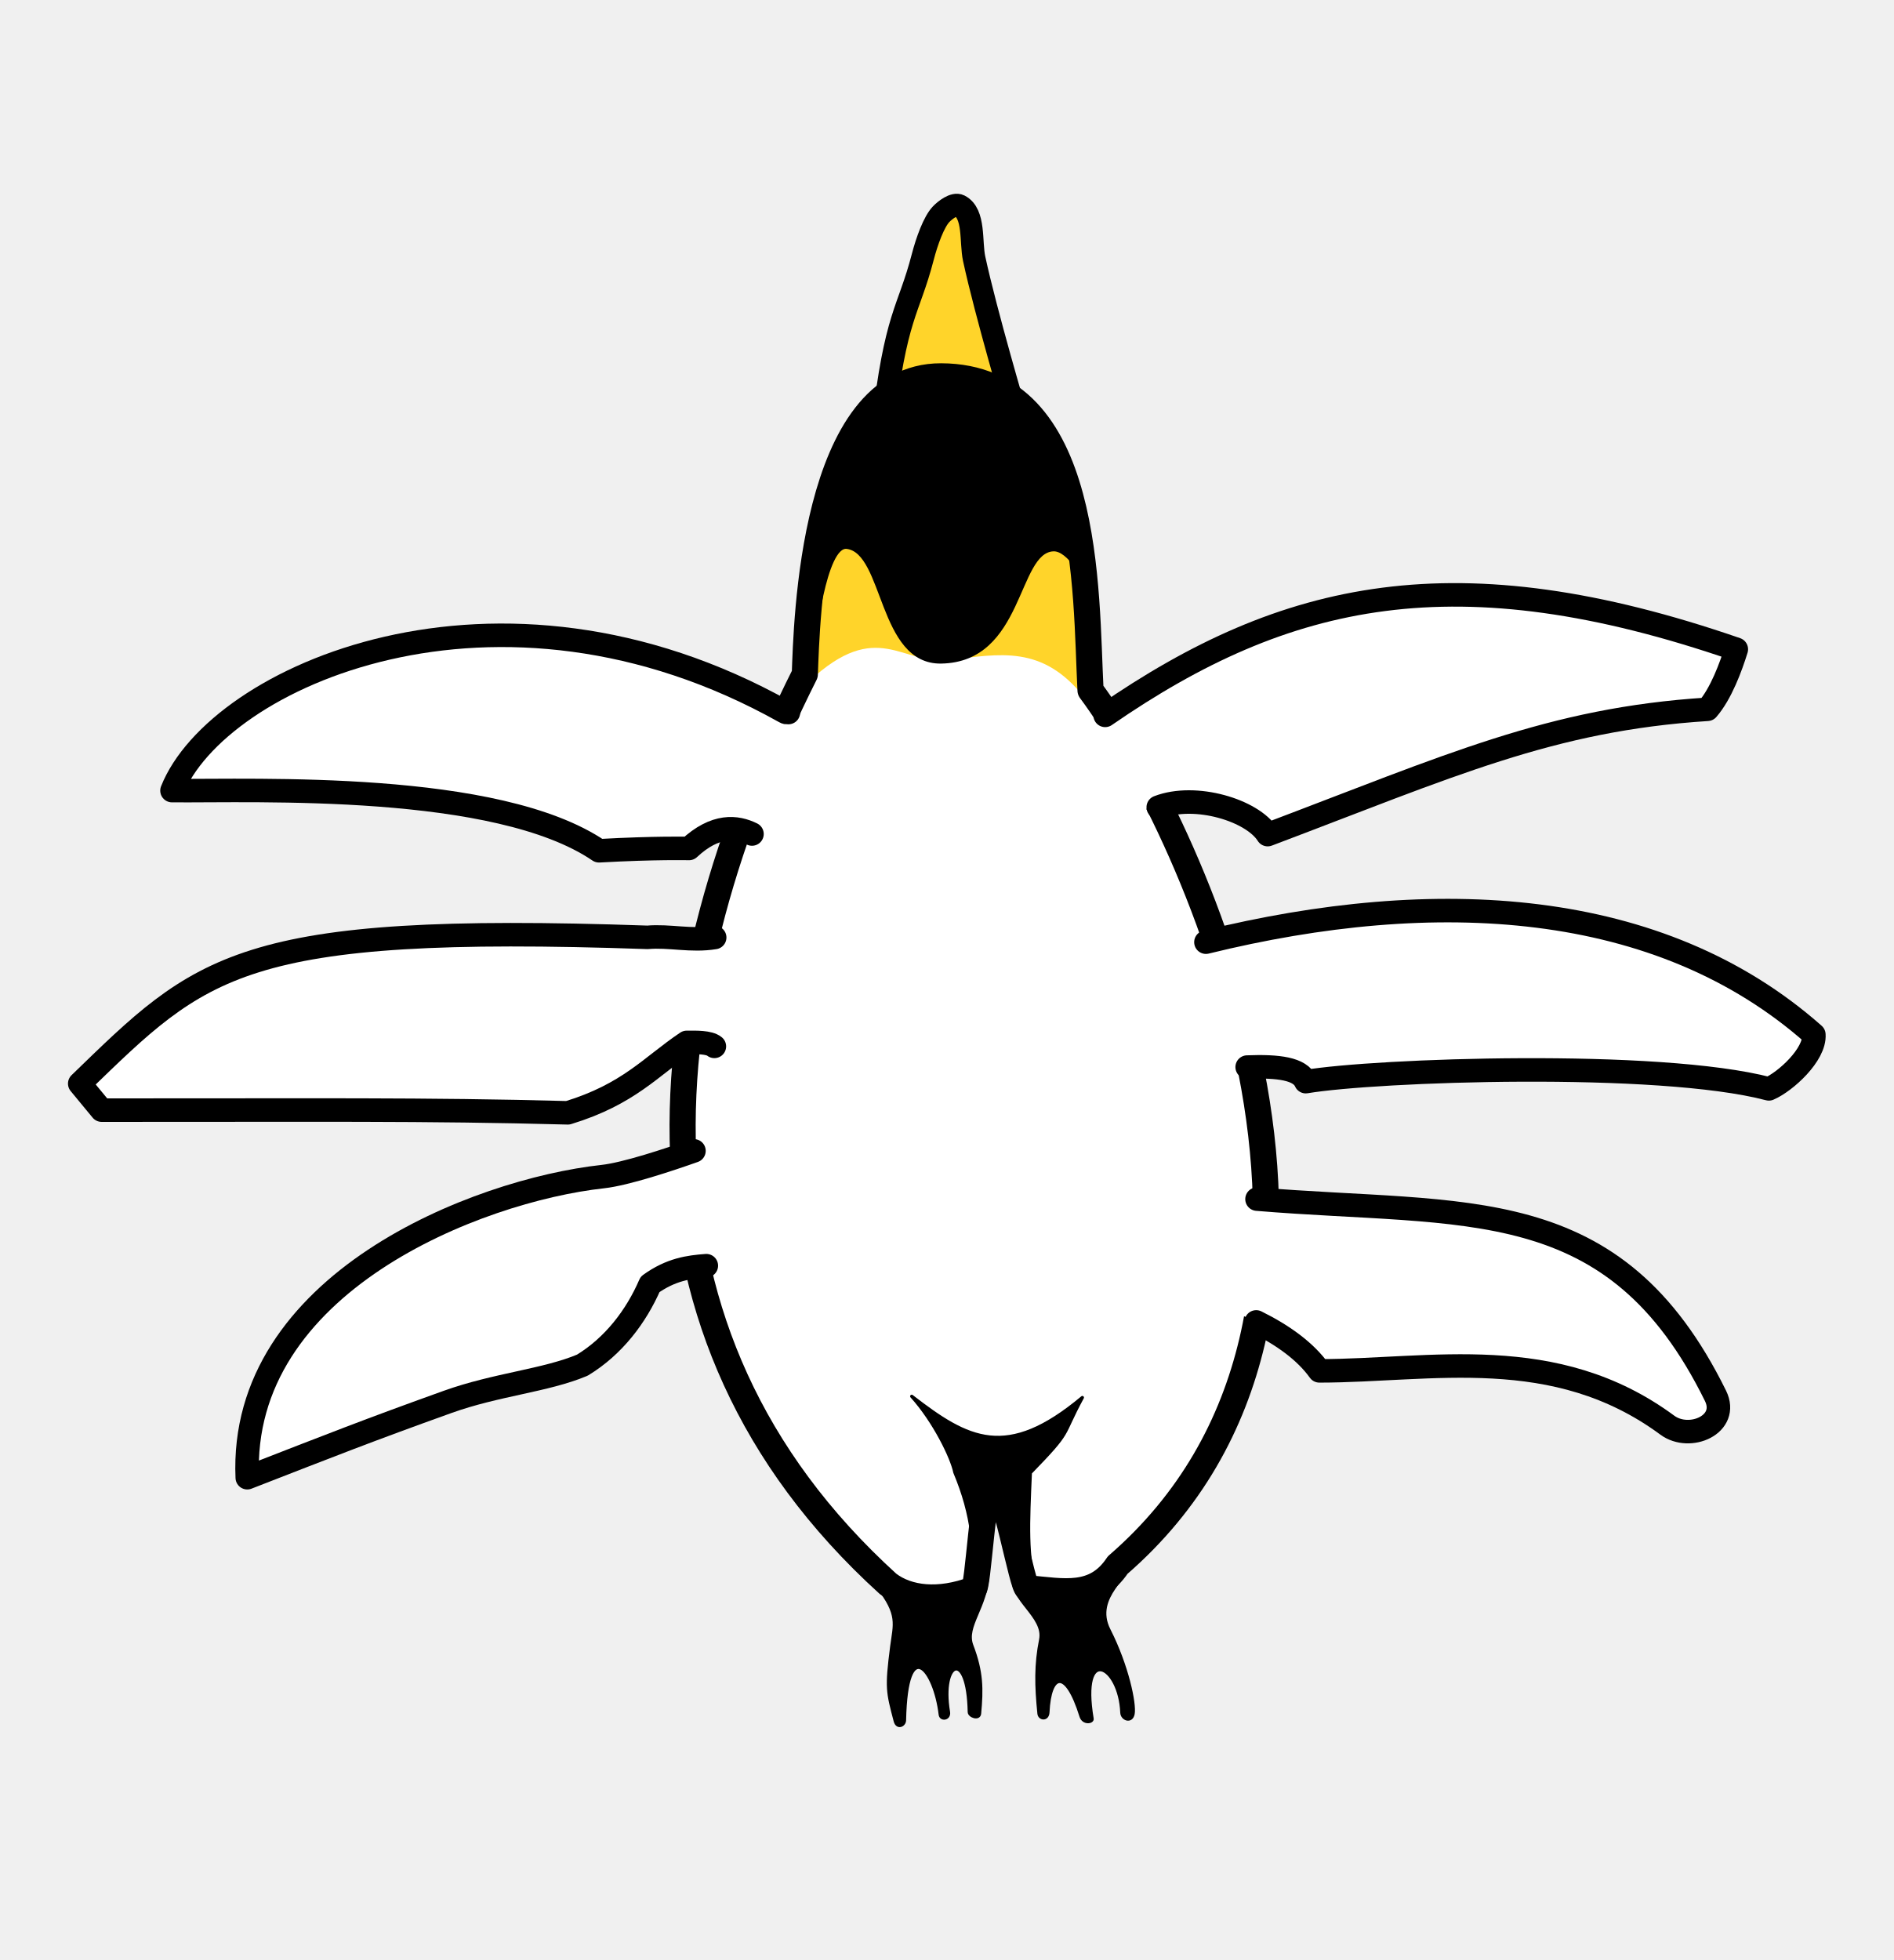
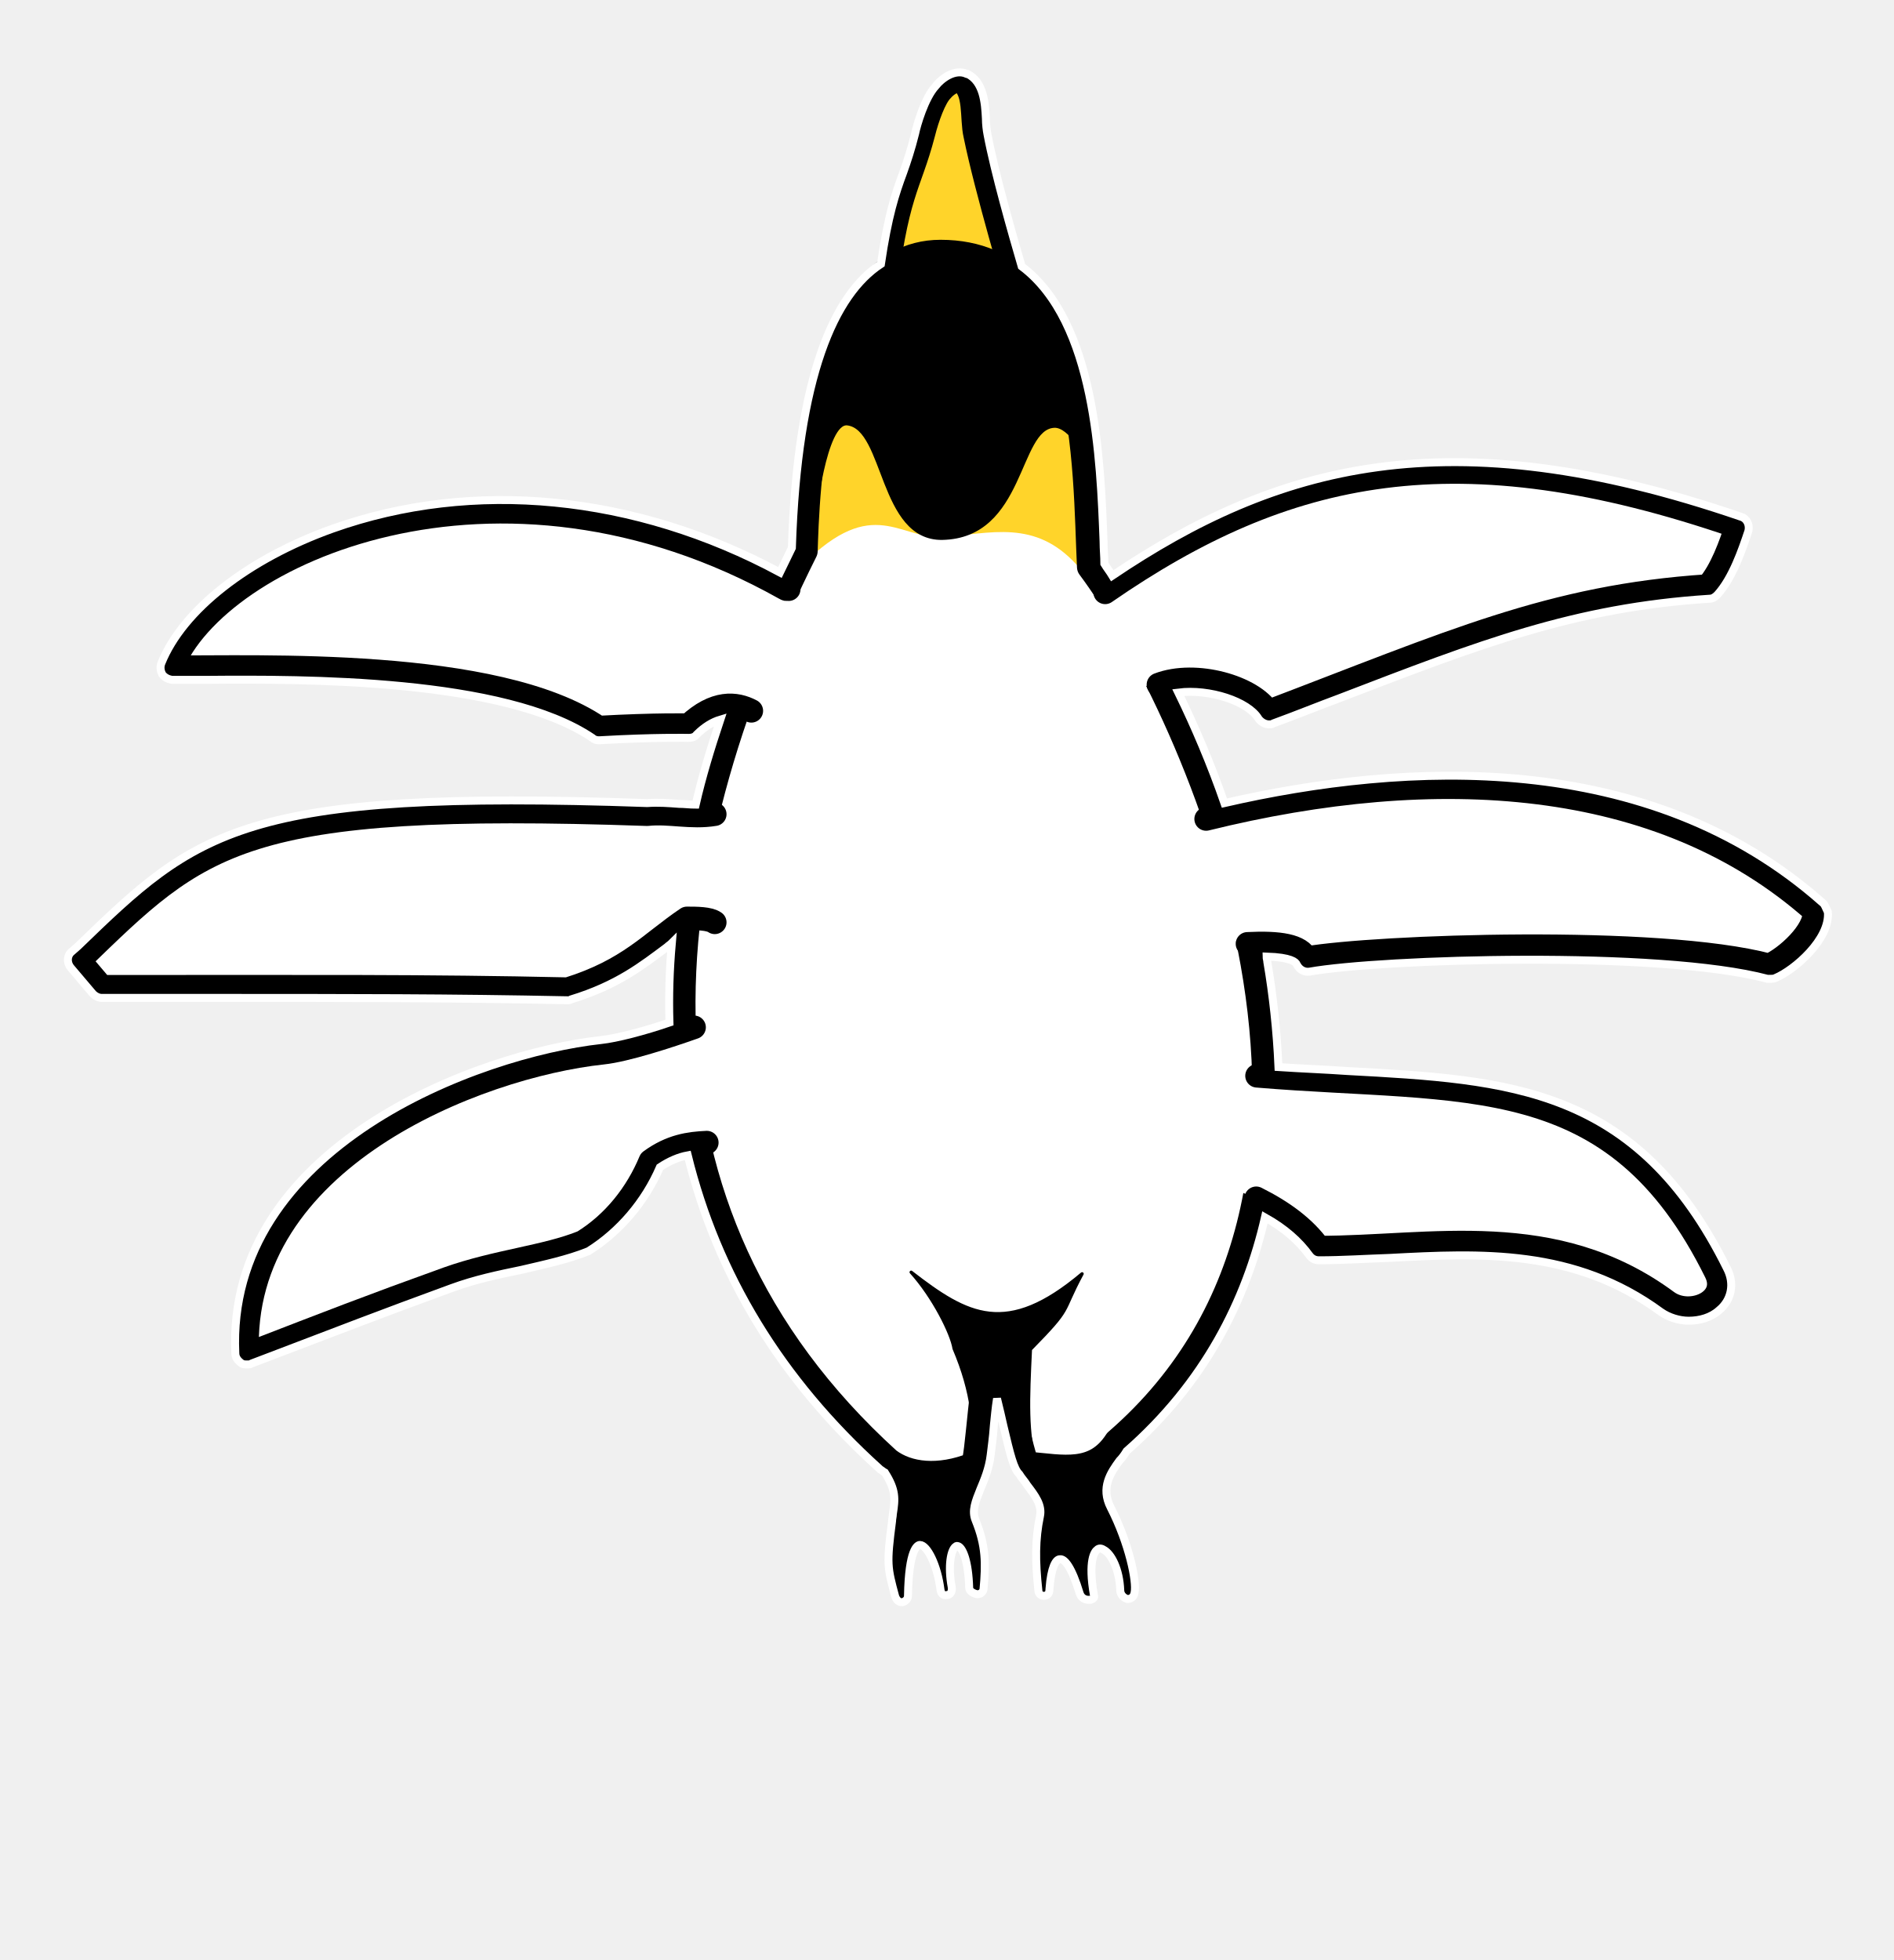
- <svg xmlns="http://www.w3.org/2000/svg" version="1.1" width="238.182" height="246.509" id="svg4084">
-   <defs id="defs4086" />
-   <g transform="translate(-335.8998,-409.7303)" id="layer1">
-     <path d="m 477.474,606.571 c 1.036,1.147 -4.267,3.888 -2.093,8.161 2.304,4.529 3.274,9.311 3.035,10.552 -0.21,1.095 -1.376,0.657 -1.409,-0.151 -0.249,-6.028 -5.312,-8.604 -3.745,0.768 0.072,0.433 -1.094,0.625 -1.387,-0.315 -1.918,-6.153 -3.944,-5.359 -4.17,-0.504 -0.045,0.971 -1.051,0.855 -1.121,0.166 -0.359,-3.528 -0.409,-6.173 0.213,-9.293 0.596,-2.988 -3.947,-5.066 -3.417,-8.055 z" id="path3227" style="color:#000000;display:inline;overflow:visible;visibility:visible;fill:#000000;stroke:#000000;stroke-width:0.407;stroke-linecap:butt;stroke-linejoin:miter;stroke-miterlimit:4;stroke-dasharray:none;stroke-dashoffset:0;stroke-opacity:1;marker:none;enable-background:accumulate" />
-     <path d="m 460.161,607.562 c -0.187,4.369 -2.973,6.661 -2.032,9.128 1.275,3.343 1.262,5.498 0.978,8.56 -0.069,0.742 -1.279,0.322 -1.289,-0.197 -0.157,-8.056 -3.684,-6.377 -2.623,-0.009 0.149,0.891 -0.95,1.013 -1.029,0.336 -0.661,-5.644 -4.26,-10.236 -4.501,0.718 -0.014,0.625 -0.91,1.039 -1.161,0.08 -0.959,-3.663 -1.12,-4.113 -0.439,-9.372 0.363,-2.805 0.98,-4.005 -1.785,-7.522 z" id="path3229" style="color:#000000;display:inline;overflow:visible;visibility:visible;fill:#000000;stroke:#000000;stroke-width:0.407;stroke-linecap:butt;stroke-linejoin:miter;stroke-miterlimit:4;stroke-dasharray:none;stroke-dashoffset:0;stroke-opacity:1;marker:none;enable-background:accumulate" />
-     <path d="m 447.584,608.923 c -37,-30.942 -29.88,-74.311 -10.453,-114.404 0.237,-6.118 0.853,-37.498 17.132,-37.457 18.945,0.047 18.159,27.169 18.803,39.49 13.679,18.303 39.49,79.226 1.023,111.525 -2.838,4.267 -4.439,1.812 -8.94,1.405 -0.655,0.048 -2.958,-13.49 -4.322,-13.464 -1.384,0.026 -1.83,13.616 -2.499,13.621 -4.283,1.614 -8.223,1.223 -10.743,-0.716 z" id="path3178" style="fill:#ffffff;stroke:none" />
-     <path d="m 463.664,461.828 c 0,0 -3.763,-12.729 -5.236,-19.557 -0.459,-2.129 0.091,-5.682 -1.848,-6.673 -0.654,-0.334 -1.803,0.546 -2.31,1.078 -0.904,0.949 -1.781,3.354 -2.31,5.39 -1.796,6.917 -3.417,7.167 -5.03,21.405 4.579,-0.078 14.424,-1.156 16.734,-1.643 z" id="path4005" style="color:#000000;display:inline;overflow:visible;visibility:visible;fill:#ffd42a;fill-opacity:1;fill-rule:nonzero;stroke:#000000;stroke-width:2.852;stroke-linecap:butt;stroke-linejoin:miter;stroke-miterlimit:4;stroke-dasharray:none;stroke-dashoffset:0;stroke-opacity:1;marker:none;enable-background:accumulate" />
-     <path d="m 437.691,495.397 c 8.603,-8.01 11.703,-1.935 17.555,-2.669 6.448,-0.74 11.755,-1.951 17.042,4.722 l 0.103,-18.479 -32.851,-2.977 z" id="path3875" style="fill:#ffd42a;stroke:none" />
-     <path d="m 438.256,490.675 c 0,0 1.346,-12.458 4.158,-12.114 4.841,0.592 4.097,14.545 11.857,14.424 10.253,-0.161 9.393,-13.906 14.116,-14.116 2.006,-0.089 4.055,4.004 4.055,4.004 -6.973,-44.659 -38.431,-23.361 -34.186,7.802 z" id="path4024" style="color:#000000;display:inline;overflow:visible;visibility:visible;fill:#000000;stroke:#000000;stroke-width:0.407;stroke-linecap:butt;stroke-linejoin:miter;stroke-miterlimit:4;stroke-dasharray:none;stroke-dashoffset:0;stroke-opacity:1;marker:none;enable-background:accumulate" />
-     <path d="m 457.964,609.722 2.714,-15.359 5.511,15.295 c -1.193,-4.124 -0.972,-8.352 -0.694,-14.699 5.359,-5.513 3.746,-4.309 6.543,-9.46 -9.523,7.967 -14.366,5.326 -21.461,-0.154 2.826,3.13 5.051,7.696 5.427,9.568 2.225,5.288 2.761,10.088 1.96,14.809 z" id="path4032" style="color:#000000;display:inline;overflow:visible;visibility:visible;fill:#000000;stroke:#000000;stroke-width:0.407;stroke-linecap:butt;stroke-linejoin:round;stroke-miterlimit:4;stroke-dasharray:none;stroke-dashoffset:0;stroke-opacity:1;marker:none;enable-background:accumulate" />
-     <g transform="matrix(2.299576,0,0,2.299576,-428.4484,-564.7401)" id="g3964" style="color:#000000;fill:#800000;fill-opacity:1;fill-rule:nonzero;stroke:none;stroke-width:1;marker:none;visibility:visible;display:inline;overflow:visible;enable-background:accumulate" />
-     <path d="m 447.584,608.923 c -17.536,-15.932 -24.982,-34.604 -25.759,-53.991 -0.806,-20.12 5.57,-41.012 15.305,-60.413 0.237,-6.118 0.853,-37.498 17.132,-37.457 18.945,0.047 18.159,27.169 18.803,39.49 13.494,18.149 40.248,78.107 3.413,110.021 -2.838,4.267 -6.829,3.315 -11.33,2.909 -0.655,0.048 -2.958,-13.49 -4.322,-13.464 -1.384,0.026 -1.83,13.616 -2.499,13.621 -4.283,1.614 -8.223,1.223 -10.743,-0.716 z" id="path3178-8" style="fill:none;stroke:#000000;stroke-width:3.286;stroke-linecap:round;stroke-linejoin:round;stroke-miterlimit:4;stroke-dasharray:none;stroke-opacity:1" />
-     <path d="m 473.281,500.327 c 22.748,-15.703 45.892,-21.06 81.012,-8.938 -0.687,2.217 -1.923,5.586 -3.63,7.549 -19.752,1.255 -32.445,7.125 -55.315,15.761 -1.921,-3.062 -8.848,-5.623 -15.389,-3.194" id="path3180" style="fill:#ffffff;stroke:none" />
-     <path d="m 485.186,528.928 c 30.387,-8.297 58.531,-7.08 78.861,10.925 0.171,2.512 -3.557,5.92 -5.662,6.824 -13.882,-3.655 -49.484,-2.386 -58.245,-0.907 -0.974,-2.237 -8.089,-2.554 -12.921,-1.597" id="path3182" style="fill:#ffffff;stroke:none" />
-     <path d="m 488.302,559.868 c 28.999,3.199 49.813,-2.122 63.37,25.41 1.776,3.607 -3.235,5.778 -6.057,3.696 -14.164,-10.451 -29.697,-6.84 -43.762,-6.829 -2.891,-4.036 -8.59,-6.902 -15.194,-9.034" id="path3195" style="color:#000000;display:inline;overflow:visible;visibility:visible;fill:#ffffff;stroke:none;stroke-width:2.957;marker:none;enable-background:accumulate" />
-     <path d="m 436.939,500.617 c -0.781,-0.471 -1.562,-0.925 -2.343,-1.362 -36.219,-20.283 -71.397,-4.375 -77.063,9.909 10.636,0.09 40.845,-1.184 53.709,7.568 7.159,-0.399 11.324,-0.29 11.324,-0.29 4.807,-4.49 8.276,-1.775 10.018,-0.436" id="path3203" style="color:#000000;display:inline;overflow:visible;visibility:visible;fill:#ffffff;stroke:none;stroke-width:2.957;marker:none;enable-background:accumulate" />
-     <path d="m 432.729,523.701 c -5.888,6.063 -10.65,3.494 -15.389,3.92 -51.533,-1.795 -56.098,3.585 -71.411,18.393 l 2.758,3.339 c 26.272,0.014 40.826,-0.148 58.635,0.336 7.691,-2.351 10.414,-5.805 14.954,-8.856 4.297,-0.034 8.008,0.453 8.856,3.484" id="path3211" style="color:#000000;display:inline;overflow:visible;visibility:visible;fill:#ffffff;stroke:none;stroke-width:2.957;marker:none;enable-background:accumulate" />
-     <path d="m 425.571,553.605 c 0,0 -9.615,3.64 -13.859,4.106 -15.871,1.744 -45.776,13.443 -44.711,37.869 10.64,-4.138 15.158,-5.93 25.18,-9.528 6.164,-2.213 12.329,-2.678 16.965,-4.627 3.933,-2.389 6.778,-6.132 8.521,-10.163 3.253,-2.334 5.896,-2.229 8.623,-2.464" id="path3219" style="color:#000000;display:inline;overflow:visible;visibility:visible;fill:#ffffff;stroke:none;stroke-width:2.957;marker:none;enable-background:accumulate" />
-     <path d="m 474.906,499.702 c 22.748,-15.703 44.267,-20.435 79.387,-8.313 -0.687,2.217 -1.923,5.586 -3.63,7.549 -19.752,1.255 -32.445,7.125 -55.315,15.761 -1.921,-3.062 -9.098,-5.248 -13.764,-3.444" id="path3180-0" style="fill:#ffffff;stroke:#000000;stroke-width:2.957;stroke-linecap:round;stroke-linejoin:round;stroke-miterlimit:4;stroke-dasharray:none;stroke-opacity:1" />
-     <path d="m 487.581,528.227 c 28.794,-7.075 57.063,-5.558 76.466,11.625 0.171,2.512 -3.557,5.92 -5.662,6.824 -13.882,-3.655 -49.484,-2.386 -58.245,-0.907 -0.708,-1.626 -3.41,-1.988 -7.372,-1.833" id="path3182-1" style="fill:#ffffff;stroke:#000000;stroke-width:2.957;stroke-linecap:round;stroke-linejoin:round;stroke-miterlimit:4;stroke-dasharray:none;stroke-opacity:1" />
-     <path d="m 494.006,560.543 c 26.366,2.195 44.914,-1.164 57.666,24.734 1.776,3.607 -3.235,5.778 -6.057,3.696 -14.164,-10.451 -29.697,-6.84 -43.762,-6.829 -1.756,-2.451 -4.547,-4.471 -7.948,-6.156" id="path3195-0" style="color:#000000;display:inline;overflow:visible;visibility:visible;fill:#ffffff;stroke:#000000;stroke-width:2.957;stroke-linecap:round;stroke-linejoin:round;stroke-miterlimit:4;stroke-dasharray:none;stroke-dashoffset:0;stroke-opacity:1;marker:none;enable-background:accumulate" />
-     <path d="m 435.064,499.347 c -0.465,-0.272 -0.003,0.168 -0.468,-0.092 -36.219,-20.282 -71.397,-4.375 -77.063,9.909 10.636,0.09 40.845,-1.184 53.709,7.568 7.159,-0.399 11.324,-0.29 11.324,-0.29 3.321,-3.102 6.003,-2.765 7.918,-1.819" id="path3203-3" style="color:#000000;display:inline;overflow:visible;visibility:visible;fill:#ffffff;stroke:#000000;stroke-width:2.957;stroke-linecap:round;stroke-linejoin:round;stroke-miterlimit:4;stroke-dasharray:none;stroke-dashoffset:0;stroke-opacity:1;marker:none;enable-background:accumulate" />
-     <path d="m 425.792,527.639 c -2.967,0.49 -5.713,-0.264 -8.452,-0.018 -51.533,-1.795 -56.098,3.585 -71.411,18.393 l 2.758,3.339 c 26.272,0.014 40.826,-0.148 58.635,0.336 7.691,-2.351 10.414,-5.805 14.954,-8.856 1.199,-0.009 2.814,-0.044 3.477,0.5" id="path3211-8" style="color:#000000;display:inline;overflow:visible;visibility:visible;fill:#ffffff;stroke:#000000;stroke-width:2.957;stroke-linecap:round;stroke-linejoin:round;stroke-miterlimit:4;stroke-dasharray:none;stroke-dashoffset:0;stroke-opacity:1;marker:none;enable-background:accumulate" />
-     <path d="m 423.185,554.473 c -3.129,1.107 -8.563,2.919 -11.473,3.239 -15.871,1.744 -45.776,13.443 -44.711,37.869 10.64,-4.138 15.158,-5.93 25.18,-9.528 6.164,-2.213 12.329,-2.678 16.965,-4.627 3.933,-2.389 6.778,-6.132 8.521,-10.163 2.635,-1.891 4.87,-2.181 7.074,-2.348" id="path3219-8" style="color:#000000;display:inline;overflow:visible;visibility:visible;fill:#ffffff;stroke:#000000;stroke-width:2.957;stroke-linecap:round;stroke-linejoin:round;stroke-miterlimit:4;stroke-dasharray:none;stroke-dashoffset:0;stroke-opacity:1;marker:none;enable-background:accumulate" />
+ <svg xmlns="http://www.w3.org/2000/svg" version="1.1" x="0px" y="0px" viewBox="0 0 238.2 246.5" style="enable-background:new 0 0 238.2 246.5;" xml:space="preserve">
+   <style type="text/css">
+ 	.st0{display:none;}
+ 	.st1{display:inline;stroke:#BFB2D8;}
+ 	.st2{stroke:#000000;stroke-width:0.407;}
+ 	.st3{fill:#FFFFFF;}
+ 	.st4{fill:#FFD42A;stroke:#000000;stroke-width:2.852;}
+ 	.st5{fill:#FFD42A;}
+ 	.st6{stroke:#000000;stroke-width:0.407;}
+ 	.st7{stroke:#000000;stroke-width:0.407;stroke-linejoin:round;}
+ 	.st8{fill:none;stroke:#000000;stroke-width:3.286;stroke-linecap:round;stroke-linejoin:round;}
+ 	.st9{fill:#FFFFFF;stroke:#000000;stroke-width:2.957;stroke-linecap:round;stroke-linejoin:round;}
+ 	.st10{display:inline;}
+ 	.st11{fill:none;stroke:#FFFFFF;}
+ </style>
+   <g id="Ebene_4" class="st0">
+     <rect x="13.7" y="13.5" class="st1" width="193" height="193" />
+   </g>
+   <g id="svg4084">
+     <path id="path3227" class="st2" d="M141.6,181.3c1,1.1-4.3,3.9-2.1,8.2c2.3,4.5,3.3,9.3,3,10.6c-0.2,1.1-1.4,0.7-1.4-0.2   c-0.2-6-5.3-8.6-3.7,0.8c0.1,0.4-1.1,0.6-1.4-0.3c-1.9-6.2-3.9-5.4-4.2-0.5c0,1-1.1,0.9-1.1,0.2c-0.4-3.5-0.4-6.2,0.2-9.3   c0.6-3-3.9-5.1-3.4-8.1L141.6,181.3z" />
+     <path id="path3229" class="st2" d="M124.3,182.3c-0.2,4.4-3,6.7-2,9.1c1.3,3.3,1.3,5.5,1,8.6c-0.1,0.7-1.3,0.3-1.3-0.2   c-0.2-8.1-3.7-6.4-2.6,0c0.1,0.9-0.9,1-1,0.3c-0.7-5.6-4.3-10.2-4.5,0.7c0,0.6-0.9,1-1.2,0.1c-1-3.7-1.1-4.1-0.4-9.4   c0.4-2.8,1-4-1.8-7.5L124.3,182.3z" />
+     <path id="path3178" class="st3" d="M111.7,183.7c-37-30.9-29.9-74.3-10.5-114.4c0.2-6.1,0.9-37.5,17.1-37.5   c18.9,0,18.2,27.2,18.8,39.5c13.7,18.3,39.5,79.2,1,111.5c-2.8,4.3-4.4,1.8-8.9,1.4c-0.7,0-3-13.5-4.3-13.5   c-1.4,0-1.8,13.6-2.5,13.6C118.1,186,114.2,185.6,111.7,183.7L111.7,183.7z" />
+     <path id="path4005" class="st4" d="M127.8,36.6c0,0-3.8-12.7-5.2-19.6c-0.5-2.1,0.1-5.7-1.8-6.7c-0.7-0.3-1.8,0.5-2.3,1.1   c-0.9,0.9-1.8,3.4-2.3,5.4c-1.8,6.9-3.4,7.2-5,21.4C115.6,38.2,125.5,37.1,127.8,36.6L127.8,36.6z" />
+     <path id="path3875" class="st5" d="M101.8,70.2c8.6-8,11.7-1.9,17.6-2.7c6.4-0.7,11.8-2,17,4.7l0.1-18.5l-32.9-3L101.8,70.2z" />
+     <path id="path4024" class="st6" d="M102.4,65.4c0,0,1.3-12.5,4.2-12.1c4.8,0.6,4.1,14.5,11.9,14.4c10.3-0.2,9.4-13.9,14.1-14.1   c2-0.1,4.1,4,4.1,4C129.6,13,98.1,34.3,102.4,65.4L102.4,65.4z" />
+     <path id="path4032" class="st7" d="M122.1,184.5l2.7-15.4l5.5,15.3c-1.2-4.1-1-8.4-0.7-14.7c5.4-5.5,3.7-4.3,6.5-9.5   c-9.5,8-14.4,5.3-21.5-0.2c2.8,3.1,5.1,7.7,5.4,9.6C122.3,175,122.9,179.8,122.1,184.5L122.1,184.5z" />
+     <path id="path3178-8" class="st8" d="M111.7,183.7c-17.5-15.9-25-34.6-25.8-54c-0.8-20.1,5.6-41,15.3-60.4   c0.2-6.1,0.9-37.5,17.1-37.5c18.9,0,18.2,27.2,18.8,39.5c13.5,18.1,40.2,78.1,3.4,110c-2.8,4.3-6.8,3.3-11.3,2.9   c-0.7,0-3-13.5-4.3-13.5c-1.4,0-1.8,13.6-2.5,13.6C118.1,186,114.2,185.6,111.7,183.7L111.7,183.7z" />
+     <path id="path3180" class="st3" d="M137.4,75.1c22.7-15.7,45.9-21.1,81-8.9c-0.7,2.2-1.9,5.6-3.6,7.5c-19.8,1.3-32.4,7.1-55.3,15.8   c-1.9-3.1-8.8-5.6-15.4-3.2" />
+     <path id="path3182" class="st3" d="M149.3,103.7c30.4-8.3,58.5-7.1,78.9,10.9c0.2,2.5-3.6,5.9-5.7,6.8c-13.9-3.7-49.5-2.4-58.2-0.9   c-1-2.2-8.1-2.6-12.9-1.6" />
+     <path id="path3195" class="st3" d="M152.4,134.6c29,3.2,49.8-2.1,63.4,25.4c1.8,3.6-3.2,5.8-6.1,3.7c-14.2-10.5-29.7-6.8-43.8-6.8   c-2.9-4-8.6-6.9-15.2-9" />
+     <path id="path3203" class="st3" d="M101,75.4c-0.8-0.5-1.6-0.9-2.3-1.4c-36.2-20.3-71.4-4.4-77.1,9.9c10.6,0.1,40.8-1.2,53.7,7.6   c7.2-0.4,11.3-0.3,11.3-0.3c4.8-4.5,8.3-1.8,10-0.4" />
+     <path id="path3211" class="st3" d="M96.8,98.5c-5.9,6.1-10.6,3.5-15.4,3.9c-51.5-1.8-56.1,3.6-71.4,18.4l2.8,3.3   c26.3,0,40.8-0.1,58.6,0.3c7.7-2.4,10.4-5.8,15-8.9c4.3,0,8,0.5,8.9,3.5" />
+     <path id="path3219" class="st3" d="M89.7,128.4c0,0-9.6,3.6-13.9,4.1c-15.9,1.7-45.8,13.4-44.7,37.9c10.6-4.1,15.2-5.9,25.2-9.5   c6.2-2.2,12.3-2.7,17-4.6c3.9-2.4,6.8-6.1,8.5-10.2c3.3-2.3,5.9-2.2,8.6-2.5" />
+     <path id="path3180-0" class="st9" d="M139,74.5c22.7-15.7,44.3-20.4,79.4-8.3c-0.7,2.2-1.9,5.6-3.6,7.5   c-19.8,1.3-32.4,7.1-55.3,15.8c-1.9-3.1-9.1-5.2-13.8-3.4" />
+     <path id="path3182-1" class="st9" d="M151.7,103c28.8-7.1,57.1-5.6,76.5,11.6c0.2,2.5-3.6,5.9-5.7,6.8c-13.9-3.7-49.5-2.4-58.2-0.9   c-0.7-1.6-3.4-2-7.4-1.8" />
+     <path id="path3195-0" class="st9" d="M158.1,135.3c26.4,2.2,44.9-1.2,57.7,24.7c1.8,3.6-3.2,5.8-6.1,3.7   c-14.2-10.5-29.7-6.8-43.8-6.8c-1.8-2.5-4.5-4.5-7.9-6.2" />
+     <path id="path3203-3" class="st9" d="M99.2,74.1c-0.5-0.3,0,0.2-0.5-0.1c-36.2-20.3-71.4-4.4-77.1,9.9c10.6,0.1,40.8-1.2,53.7,7.6   c7.2-0.4,11.3-0.3,11.3-0.3c3.3-3.1,6-2.8,7.9-1.8" />
+     <path id="path3211-8" class="st9" d="M89.9,102.4c-3,0.5-5.7-0.3-8.5,0c-51.5-1.8-56.1,3.6-71.4,18.4l2.8,3.3   c26.3,0,40.8-0.1,58.6,0.3c7.7-2.4,10.4-5.8,15-8.9c1.2,0,2.8,0,3.5,0.5" />
+     <path id="path3219-8" class="st9" d="M87.3,129.2c-3.1,1.1-8.6,2.9-11.5,3.2c-15.9,1.7-45.8,13.4-44.7,37.9   c10.6-4.1,15.2-5.9,25.2-9.5c6.2-2.2,12.3-2.7,17-4.6c3.9-2.4,6.8-6.1,8.5-10.2c2.6-1.9,4.9-2.2,7.1-2.3" />
+   </g>
+   <g id="svg4084_Kopie" class="st0">
+     <path class="st10" d="M229.2,113.5c-21.9-19.4-52.5-17.7-75.2-12.5c-1.7-4.9-3.7-9.6-5.8-13.9c3.9-0.5,8.8,1.1,10.1,3.3   c0.3,0.4,0.8,0.7,1.3,0.7c0.2,0,0.4,0,0.5-0.1c3-1.1,5.7-2.2,8.4-3.2c17.7-6.8,29.5-11.4,46.5-12.5c0.4,0,0.7-0.2,1-0.5   c1.9-2.1,3.1-5.6,3.9-8c0.2-0.8-0.2-1.6-0.9-1.8c-37-12.7-58.6-6.4-79.1,7.4c-0.3-0.5-0.7-1-1-1.5c0-0.9-0.1-1.8-0.1-2.8   c-0.4-10.3-1-27.6-10.3-34.6c-1.2-4.1-3.4-11.8-4.3-16.6c-0.1-0.5-0.2-1.3-0.2-2c-0.1-2-0.3-4.6-2.3-5.6l-0.1,0   c-1.5-0.7-3.2,0.6-3.9,1.5c-1.4,1.5-2.4,5-2.6,6c-0.5,2-1,3.5-1.5,4.9c-1,2.7-1.9,5.4-2.8,11.5C105,37,100.3,47.1,99.6,68.9   c-0.5,1-1,2.1-1.5,3.1c-18.2-9.8-38.6-11.8-56.3-5.5c-10.6,3.8-18.8,10.2-21.5,16.9c-0.2,0.5-0.1,1,0.1,1.4   c0.3,0.4,0.7,0.6,1.2,0.7c1.2,0,2.7,0,4.4,0c12.2-0.1,37.4-0.2,48.5,7.3c0.2,0.2,0.5,0.3,0.8,0.3c0,0,0.1,0,0.1,0   c7-0.4,11.1-0.3,11.2-0.3c0.4,0,0.8-0.1,1-0.4c1-1,2-1.6,3-1.9c-1.2,3.6-2.3,7.2-3.1,10.7c-0.7,0-1.4-0.1-2.1-0.1   c-1.3-0.1-2.6-0.2-4-0.1c-51.1-1.8-56.7,3.6-71.6,18L9,119.7c-0.6,0.5-0.6,1.4-0.1,2l2.8,3.3c0.3,0.3,0.7,0.5,1.1,0.5l13,0   c18.6,0,30.9,0,45.6,0.3c0,0,0,0,0,0c0.1,0,0.3,0,0.4-0.1c5.9-1.8,9-4.3,12.1-6.6c0.2-0.2,0.4-0.3,0.6-0.5c-0.3,3.4-0.4,6.7-0.3,10   c-3.2,1.1-6.7,2-8.6,2.2c-15.5,1.7-47.2,13.5-46,39.4c0,0.5,0.3,0.9,0.7,1.2c0.2,0.2,0.5,0.2,0.8,0.2c0.2,0,0.4,0,0.5-0.1l2.1-0.8   c9.2-3.5,13.8-5.3,23.1-8.7c3-1.1,5.9-1.7,8.8-2.3c3-0.7,5.8-1.3,8.3-2.3c0.1,0,0.2-0.1,0.2-0.1c3.8-2.4,7-6.1,8.9-10.5   c1.2-0.8,2.4-1.3,3.5-1.5c3.7,15,11.7,28.2,24.1,39.4c0,0,0.1,0.1,0.1,0.1c0.2,0.1,0.4,0.3,0.6,0.4c1.4,2.2,1.3,3.3,1,5.2   c0,0.3-0.1,0.6-0.1,0.9c-0.7,5.4-0.6,5.8,0.4,9.5c0.2,0.5,0.5,0.7,0.8,0.7c0,0,0.1,0,0.1,0c0.4-0.1,0.7-0.4,0.7-0.8   c0.1-5.9,1.2-6.4,1.5-6.4c0,0,0,0,0,0c0.9,0,2.2,2.5,2.6,5.7c0.1,0.5,0.4,0.7,0.8,0.6c0.4,0,0.7-0.4,0.6-1   c-0.5-2.7-0.1-4.7,0.5-5.1c0.1-0.1,0.2-0.1,0.4,0c0.5,0.3,1.2,1.8,1.3,5.2c0,0.4,0.5,0.7,1,0.8c0.4,0,0.7-0.2,0.8-0.6   c0.3-3.3,0.3-5.5-1-8.7c-0.5-1.2,0-2.4,0.6-3.9c0.5-1.2,1.1-2.6,1.3-4.3c0.1-0.9,0.3-2.2,0.4-3.7c0.1-0.9,0.2-2.2,0.4-3.4   c0.3,1.2,0.6,2.5,0.8,3.4c0.9,3.8,1.3,5.4,2,6.1c0.3,0.5,0.7,0.9,1,1.4c1,1.3,1.9,2.5,1.6,3.9c-0.6,2.9-0.6,5.6-0.2,9.3   c0,0.5,0.4,0.7,0.7,0.7c0.2,0,0.4-0.1,0.5-0.2c0.1-0.1,0.2-0.3,0.2-0.7c0.2-2.7,0.8-3.7,1.3-3.7c0.6-0.1,1.5,1,2.5,4.3   c0.2,0.6,0.7,0.8,1.1,0.8c0.1,0,0.2,0,0.3,0c0.3-0.1,0.5-0.3,0.4-0.5c-0.8-4.5,0.1-5.6,0.4-5.8c0.2-0.2,0.5-0.2,0.8,0   c1,0.5,2,2.5,2.1,5.1c0,0.6,0.5,1,0.9,1.1c0.4,0,0.8-0.2,0.9-0.8c0.3-1.4-0.7-6.2-3-10.7c-1.3-2.5,0-4.4,1.1-5.9   c0.3-0.3,0.6-0.7,0.9-1.2c9.8-8.6,15-18.9,17.4-29.4c2.5,1.4,4.3,3,5.6,4.8c0.3,0.4,0.7,0.6,1.2,0.6c2.9,0,5.9-0.2,8.9-0.3   c11.4-0.6,23.2-1.2,34.1,6.8c1,0.7,2.3,1.1,3.5,1.1c1.4,0,2.8-0.4,3.8-1.3c1.6-1.3,2-3.4,1-5.3c-11.3-22.8-27.3-23.7-47.7-24.8   c-2.8-0.2-5.7-0.3-8.7-0.5c-0.2-4.6-0.7-9.1-1.4-13.2c0-0.2-0.1-0.5-0.1-0.7c3.1,0.1,3.7,0.7,3.8,1c0.3,0.6,0.9,1,1.6,0.9   c9-1.6,44.1-2.7,57.6,0.9c0.1,0,0.3,0,0.4,0c0.2,0,0.4,0,0.6-0.1c2.4-1,6.9-4.9,6.6-8.3C229.6,114.1,229.5,113.7,229.2,113.5z" />
+   </g>
+   <g id="svg4084_Kopie_Kopie">
+     <path class="st11" d="M229.2,113.5c-21.9-19.4-52.5-17.7-75.2-12.5c-1.7-4.9-3.7-9.6-5.8-13.9c3.9-0.5,8.8,1.1,10.1,3.3   c0.3,0.4,0.8,0.7,1.3,0.7c0.2,0,0.4,0,0.5-0.1c3-1.1,5.7-2.2,8.4-3.2c17.7-6.8,29.5-11.4,46.5-12.5c0.4,0,0.7-0.2,1-0.5   c1.9-2.1,3.1-5.6,3.9-8c0.2-0.8-0.2-1.6-0.9-1.8c-37-12.7-58.6-6.4-79.1,7.4c-0.3-0.5-0.7-1-1-1.5c0-0.9-0.1-1.8-0.1-2.8   c-0.4-10.3-1-27.6-10.3-34.6c-1.2-4.1-3.4-11.8-4.3-16.6c-0.1-0.5-0.2-1.3-0.2-2c-0.1-2-0.3-4.6-2.3-5.6l-0.1,0   c-1.5-0.7-3.2,0.6-3.9,1.5c-1.4,1.5-2.4,5-2.6,6c-0.5,2-1,3.5-1.5,4.9c-1,2.7-1.9,5.4-2.8,11.5C105,37,100.3,47.1,99.6,68.9   c-0.5,1-1,2.1-1.5,3.1c-18.2-9.8-38.6-11.8-56.3-5.5c-10.6,3.8-18.8,10.2-21.5,16.9c-0.2,0.5-0.1,1,0.1,1.4   c0.3,0.4,0.7,0.6,1.2,0.7c1.2,0,2.7,0,4.4,0c12.2-0.1,37.4-0.2,48.5,7.3c0.2,0.2,0.5,0.3,0.8,0.3c0,0,0.1,0,0.1,0   c7-0.4,11.1-0.3,11.2-0.3c0.4,0,0.8-0.1,1-0.4c1-1,2-1.6,3-1.9c-1.2,3.6-2.3,7.2-3.1,10.7c-0.7,0-1.4-0.1-2.1-0.1   c-1.3-0.1-2.6-0.2-4-0.1c-51.1-1.8-56.7,3.6-71.6,18L9,119.7c-0.6,0.5-0.6,1.4-0.1,2l2.8,3.3c0.3,0.3,0.7,0.5,1.1,0.5l13,0   c18.6,0,30.9,0,45.6,0.3c0,0,0,0,0,0c0.1,0,0.3,0,0.4-0.1c5.9-1.8,9-4.3,12.1-6.6c0.2-0.2,0.4-0.3,0.6-0.5c-0.3,3.4-0.4,6.7-0.3,10   c-3.2,1.1-6.7,2-8.6,2.2c-15.5,1.7-47.2,13.5-46,39.4c0,0.5,0.3,0.9,0.7,1.2c0.2,0.2,0.5,0.2,0.8,0.2c0.2,0,0.4,0,0.5-0.1l2.1-0.8   c9.2-3.5,13.8-5.3,23.1-8.7c3-1.1,5.9-1.7,8.8-2.3c3-0.7,5.8-1.3,8.3-2.3c0.1,0,0.2-0.1,0.2-0.1c3.8-2.4,7-6.1,8.9-10.5   c1.2-0.8,2.4-1.3,3.5-1.5c3.7,15,11.7,28.2,24.1,39.4c0,0,0.1,0.1,0.1,0.1c0.2,0.1,0.4,0.3,0.6,0.4c1.4,2.2,1.3,3.3,1,5.2   c0,0.3-0.1,0.6-0.1,0.9c-0.7,5.4-0.6,5.8,0.4,9.5c0.2,0.5,0.5,0.7,0.8,0.7c0,0,0.1,0,0.1,0c0.4-0.1,0.7-0.4,0.7-0.8   c0.1-5.9,1.2-6.4,1.5-6.4c0,0,0,0,0,0c0.9,0,2.2,2.5,2.6,5.7c0.1,0.5,0.4,0.7,0.8,0.6c0.4,0,0.7-0.4,0.6-1   c-0.5-2.7-0.1-4.7,0.5-5.1c0.1-0.1,0.2-0.1,0.4,0c0.5,0.3,1.2,1.8,1.3,5.2c0,0.4,0.5,0.7,1,0.8c0.4,0,0.7-0.2,0.8-0.6   c0.3-3.3,0.3-5.5-1-8.7c-0.5-1.2,0-2.4,0.6-3.9c0.5-1.2,1.1-2.6,1.3-4.3c0.1-0.9,0.3-2.2,0.4-3.7c0.1-0.9,0.2-2.2,0.4-3.4   c0.3,1.2,0.6,2.5,0.8,3.4c0.9,3.8,1.3,5.4,2,6.1c0.3,0.5,0.7,0.9,1,1.4c1,1.3,1.9,2.5,1.6,3.9c-0.6,2.9-0.6,5.6-0.2,9.3   c0,0.5,0.4,0.7,0.7,0.7c0.2,0,0.4-0.1,0.5-0.2c0.1-0.1,0.2-0.3,0.2-0.7c0.2-2.7,0.8-3.7,1.3-3.7c0.6-0.1,1.5,1,2.5,4.3   c0.2,0.6,0.7,0.8,1.1,0.8c0.1,0,0.2,0,0.3,0c0.3-0.1,0.5-0.3,0.4-0.5c-0.8-4.5,0.1-5.6,0.4-5.8c0.2-0.2,0.5-0.2,0.8,0   c1,0.5,2,2.5,2.1,5.1c0,0.6,0.5,1,0.9,1.1c0.4,0,0.8-0.2,0.9-0.8c0.3-1.4-0.7-6.2-3-10.7c-1.3-2.5,0-4.4,1.1-5.9   c0.3-0.3,0.6-0.7,0.9-1.2c9.8-8.6,15-18.9,17.4-29.4c2.5,1.4,4.3,3,5.6,4.8c0.3,0.4,0.7,0.6,1.2,0.6c2.9,0,5.9-0.2,8.9-0.3   c11.4-0.6,23.2-1.2,34.1,6.8c1,0.7,2.3,1.1,3.5,1.1c1.4,0,2.8-0.4,3.8-1.3c1.6-1.3,2-3.4,1-5.3c-11.3-22.8-27.3-23.7-47.7-24.8   c-2.8-0.2-5.7-0.3-8.7-0.5c-0.2-4.6-0.7-9.1-1.4-13.2c0-0.2-0.1-0.5-0.1-0.7c3.1,0.1,3.7,0.7,3.8,1c0.3,0.6,0.9,1,1.6,0.9   c9-1.6,44.1-2.7,57.6,0.9c0.1,0,0.3,0,0.4,0c0.2,0,0.4,0,0.6-0.1c2.4-1,6.9-4.9,6.6-8.3C229.6,114.1,229.5,113.7,229.2,113.5z" />
  </g>
</svg>
